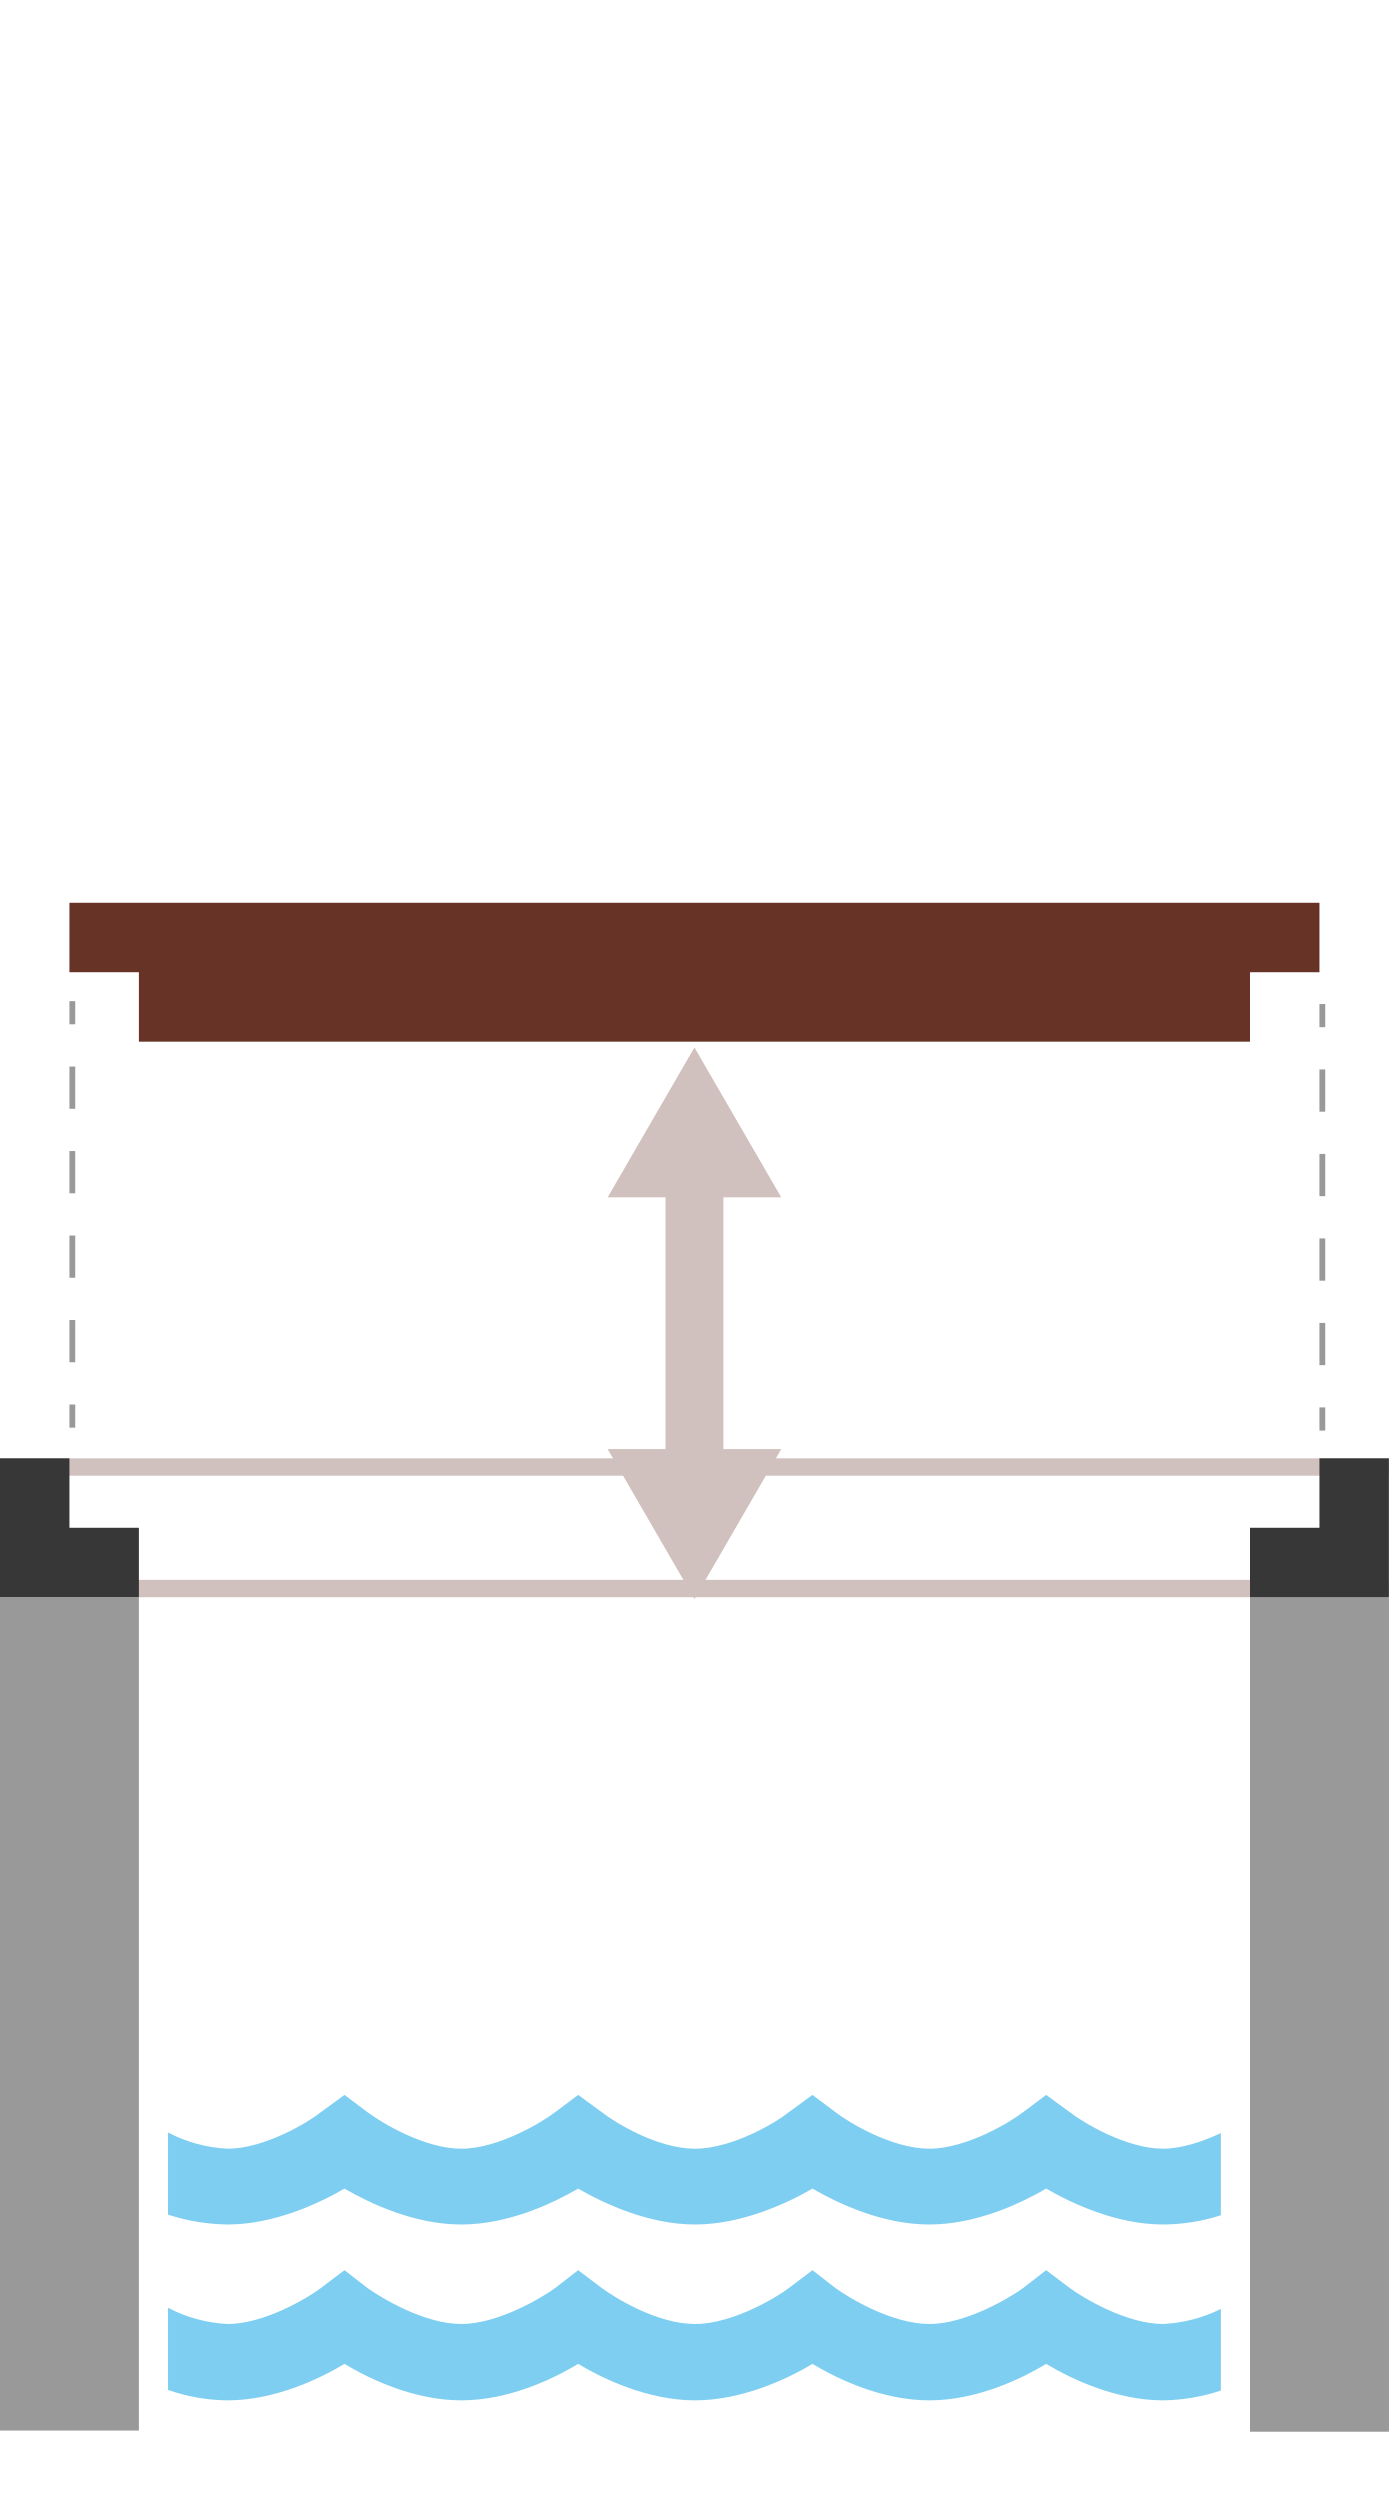
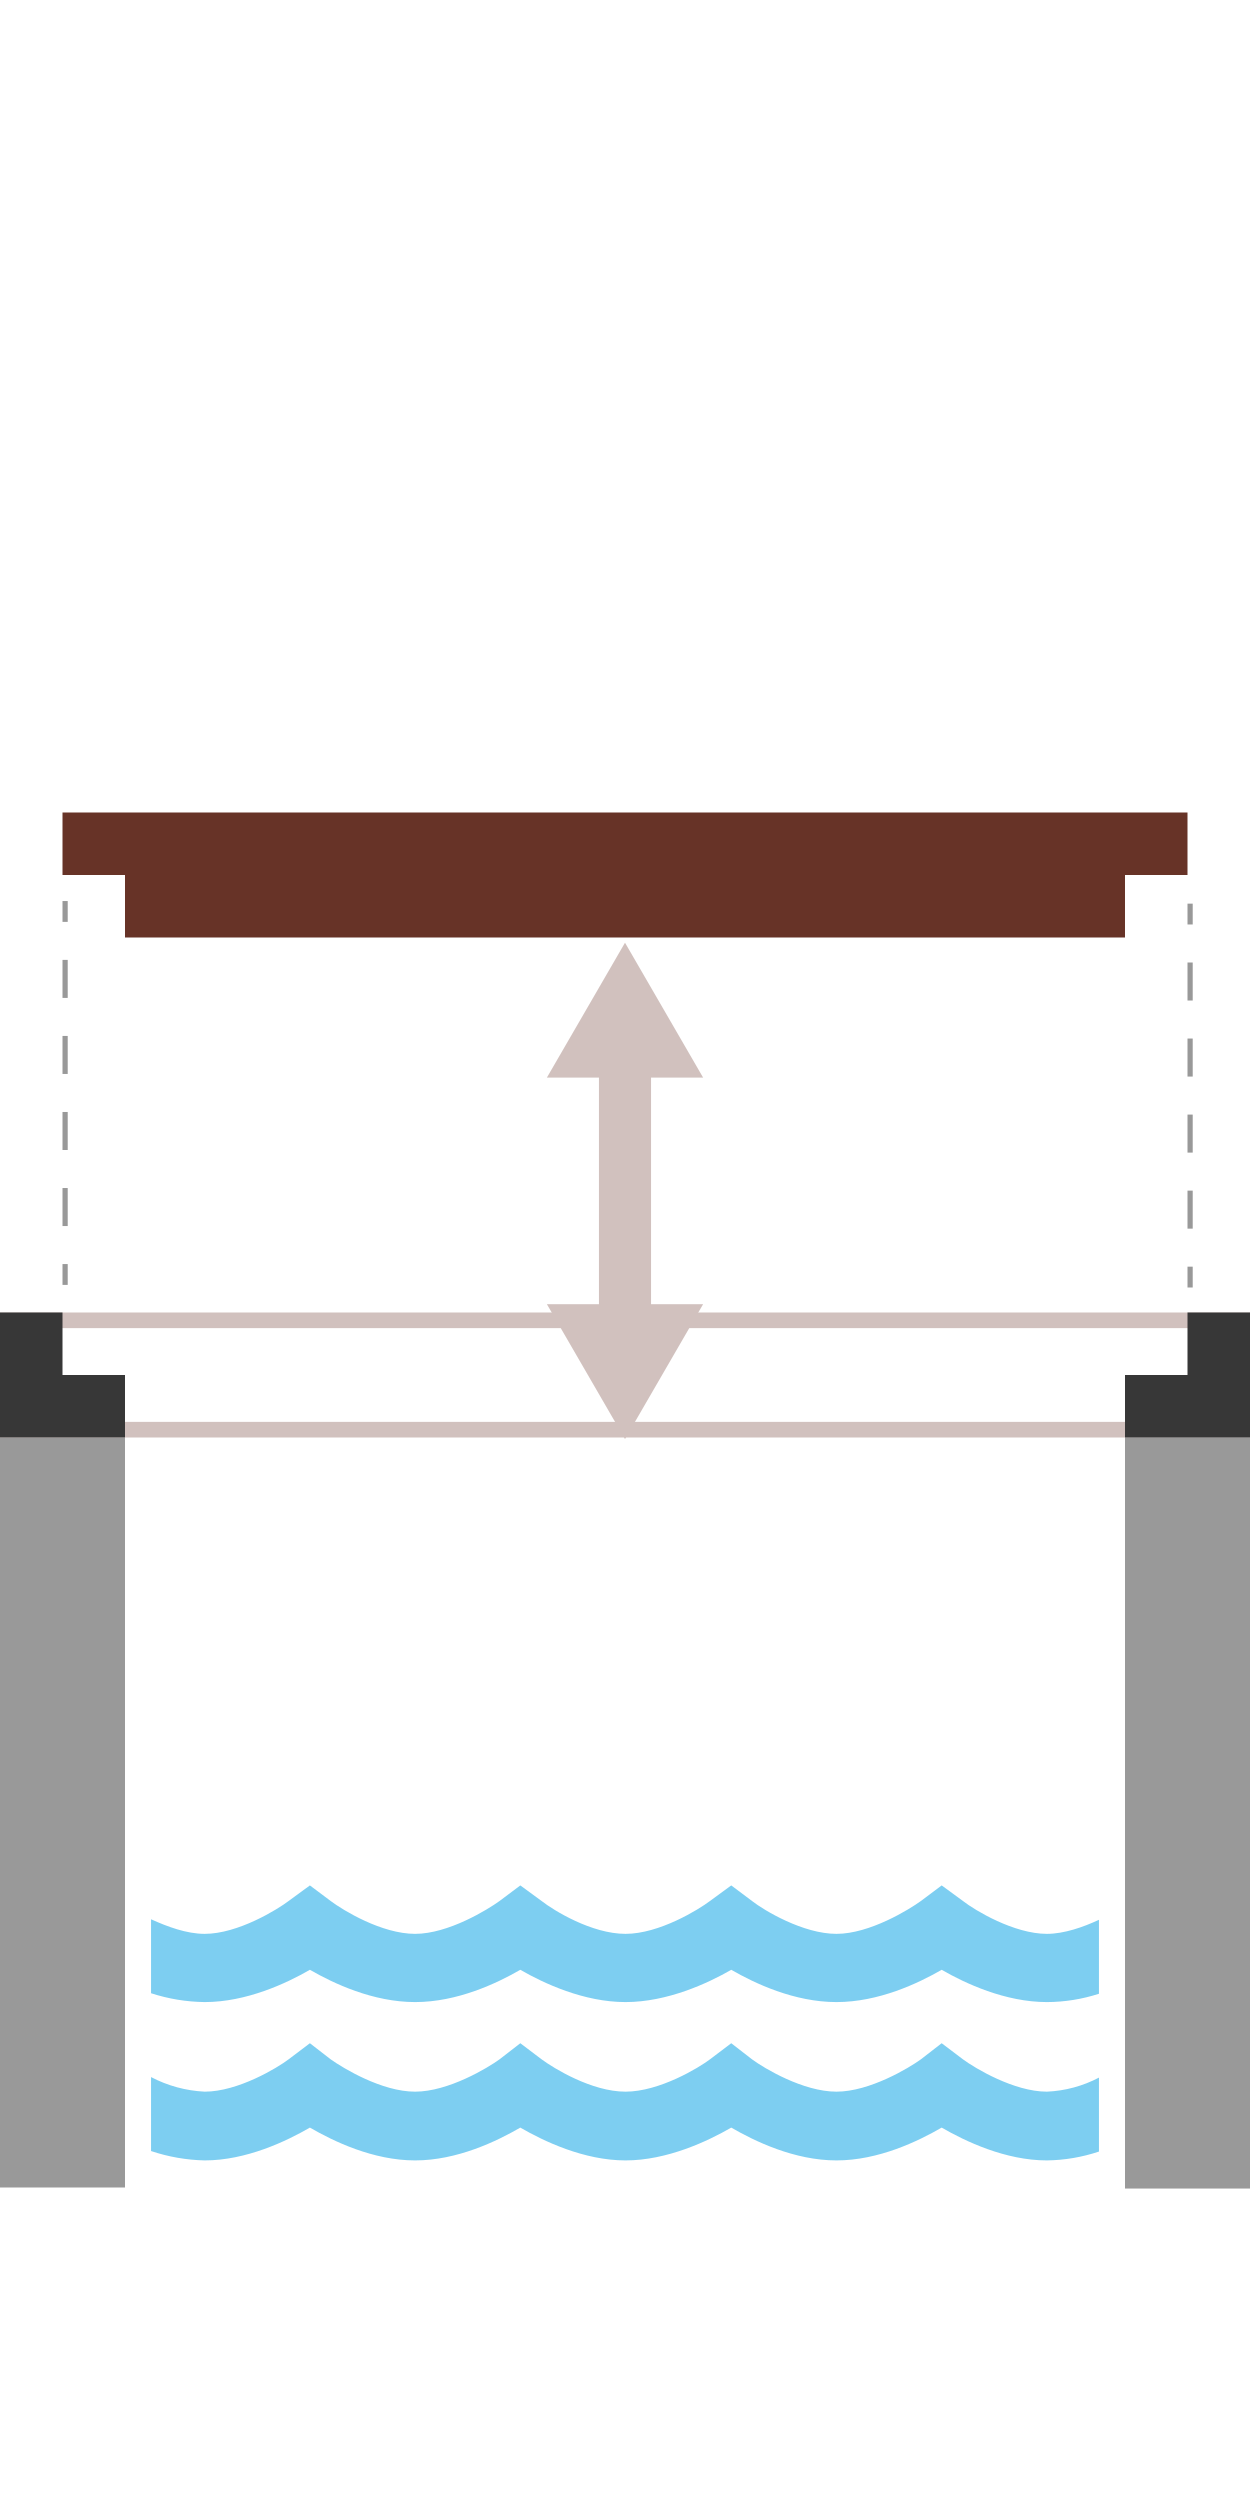
- <svg xmlns="http://www.w3.org/2000/svg" xmlns:xlink="http://www.w3.org/1999/xlink" id="22161d82-ce8b-4609-a660-f57019c28f7f" data-name="Layer 1" width="240" height="432" viewBox="0 0 240 432">
-   <defs>
-     <symbol id="59adb3c9-c3bf-42b4-8447-0133dd4ea293" data-name="golven" viewBox="0 0 182 52.8">
-       <path d="M155.9,33.4l-4.1-3.1-4,3.1c-2.2,1.6-9.8,6.2-16.2,6.2s-13.9-4.5-16.2-6.2l-4-3.1-4.1,3.1c-2.1,1.6-9.7,6.2-16.2,6.2S77.3,35.1,75,33.4l-4.1-3.1-4,3.1c-2.2,1.6-9.8,6.2-16.2,6.2s-13.8-4.5-16.2-6.2l-4-3.1-4.1,3.1c-2.1,1.6-9.7,6.2-16.1,6.2A24.8,24.8,0,0,1,0,36.8V51a31.8,31.8,0,0,0,10.3,1.8c8,0,15.7-3.6,20.2-6.3,4.5,2.7,12.1,6.3,20.2,6.3s15.7-3.6,20.2-6.3c4.5,2.7,12.2,6.3,20.2,6.3s15.8-3.6,20.3-6.3c4.5,2.7,12.1,6.3,20.2,6.3s15.7-3.6,20.2-6.3c4.5,2.7,12.2,6.3,20.2,6.3a32.8,32.8,0,0,0,10-1.7V37a25.1,25.1,0,0,1-10,2.6C165.7,39.6,158.2,35.1,155.9,33.4Z" fill="#7dcef1" />
-       <path d="M155.9,3l-4.1-3-4,3c-2.2,1.7-9.8,6.3-16.2,6.3S117.7,4.8,115.4,3l-4-3-4.1,3c-2.1,1.7-9.7,6.3-16.2,6.3S77.3,4.8,75,3L70.9,0l-4,3c-2.2,1.7-9.8,6.3-16.2,6.3S36.9,4.8,34.5,3l-4-3L26.4,3c-2.1,1.7-9.7,6.3-16.1,6.3A24.8,24.8,0,0,1,0,6.5V20.7a34.7,34.7,0,0,0,10.3,1.7c8,0,15.7-3.6,20.2-6.2,4.5,2.6,12.1,6.2,20.2,6.2s15.7-3.6,20.2-6.2c4.5,2.6,12.2,6.2,20.2,6.2s15.8-3.6,20.3-6.2c4.5,2.6,12.1,6.2,20.2,6.2s15.7-3.6,20.2-6.2c4.5,2.6,12.2,6.2,20.2,6.2a32.7,32.7,0,0,0,10-1.6V6.6c-3,1.4-6.7,2.7-10,2.7C165.7,9.3,158.2,4.8,155.9,3Z" fill="#7dcef1" />
-     </symbol>
-   </defs>
-   <use width="182" height="52.78" transform="translate(29 362)" xlink:href="#59adb3c9-c3bf-42b4-8447-0133dd4ea293" />
-   <rect x="216" y="276.2" width="24" height="144" fill="#999" />
-   <rect y="276" width="24" height="144" fill="#999" />
-   <line x1="240" y1="274.5" y2="274.5" fill="none" stroke="#d1c1be" stroke-miterlimit="10" stroke-width="3" />
-   <line y1="253.5" x2="240" y2="253.5" fill="none" stroke="#d1c1be" stroke-miterlimit="10" stroke-width="3" />
-   <rect x="216" y="276" width="24" height="144" fill="#999" />
-   <polygon points="12 156 228 156 228 168 216 168 216 180 24 180 24 168 12 168 12 156" fill="#673327" />
-   <g>
-     <line x1="12.5" y1="173" x2="12.5" y2="177" fill="none" stroke="#999" stroke-miterlimit="10" />
-     <line x1="12.5" y1="184.3" x2="12.5" y2="239.1" fill="none" stroke="#999" stroke-miterlimit="10" stroke-dasharray="7.3 7.3" />
-     <line x1="12.5" y1="242.7" x2="12.5" y2="246.7" fill="none" stroke="#999" stroke-miterlimit="10" />
+ <svg xmlns="http://www.w3.org/2000/svg" data-name="Layer 1" height="480" viewBox="0 0 240 480" width="240">
+   <g fill="#7dcef1">
+     <path d="M184.9 395.4l-4.1-3.1-4 3.1c-2.2 1.6-9.8 6.2-16.2 6.2s-13.9-4.5-16.2-6.2l-4-3.1-4.1 3.1c-2.1 1.6-9.7 6.2-16.2 6.2s-13.8-4.5-16.1-6.2l-4.1-3.1-4 3.1c-2.2 1.6-9.8 6.2-16.2 6.2s-13.8-4.5-16.2-6.2l-4-3.1-4.1 3.1c-2.1 1.6-9.7 6.2-16.1 6.2a24.8 24.8 0 0 1-10.3-2.8V413a34.8 34.8 0 0 0 10.3 1.8c8 0 15.7-3.7 20.2-6.3 4.5 2.6 12.1 6.3 20.2 6.3s15.7-3.7 20.2-6.3c4.5 2.6 12.2 6.3 20.2 6.3s15.8-3.7 20.3-6.3c4.5 2.6 12.1 6.3 20.2 6.3s15.7-3.7 20.2-6.3c4.5 2.6 12.2 6.3 20.2 6.3a32.8 32.8 0 0 0 10-1.7v-14.2a23.7 23.7 0 0 1-10 2.7c-6.3 0-13.8-4.5-16.1-6.2zM184.9 365l-4.1-3-4 3c-2.2 1.6-9.8 6.3-16.2 6.3s-13.9-4.5-16.2-6.3l-4-3-4.1 3c-2.1 1.6-9.7 6.3-16.2 6.3s-13.8-4.5-16.1-6.3l-4.1-3-4 3c-2.2 1.6-9.8 6.3-16.2 6.3s-13.8-4.5-16.2-6.3l-4-3-4.1 3c-2.1 1.6-9.7 6.3-16.1 6.3-3.5 0-7.2-1.4-10.3-2.8v14.2a34.7 34.7 0 0 0 10.3 1.7c8 0 15.7-3.6 20.2-6.2 4.5 2.6 12.1 6.2 20.2 6.2s15.7-3.6 20.2-6.2c4.5 2.6 12.2 6.2 20.2 6.2s15.8-3.6 20.3-6.2c4.5 2.6 12.1 6.2 20.2 6.2s15.7-3.6 20.2-6.2c4.5 2.6 12.2 6.2 20.2 6.2a32.7 32.7 0 0 0 10-1.6v-14.2c-3 1.4-6.7 2.7-10 2.7-6.3 0-13.8-4.5-16.1-6.3z" />
  </g>
-   <g>
-     <line x1="228.5" y1="173.5" x2="228.5" y2="177.5" fill="none" stroke="#999" stroke-miterlimit="10" />
-     <line x1="228.5" y1="184.8" x2="228.5" y2="239.6" fill="none" stroke="#999" stroke-miterlimit="10" stroke-dasharray="7.3 7.3" />
-     <line x1="228.5" y1="243.2" x2="228.5" y2="247.2" fill="none" stroke="#999" stroke-miterlimit="10" />
+   <path fill="#999" d="M216 276.2h24v144h-24zM0 276h24v144H0z" />
+   <path fill="none" stroke="#d1c1be" stroke-miterlimit="10" stroke-width="3" d="M240 274.5H0M0 253.5h240" />
+   <path fill="#999" d="M216 276h24v144h-24z" />
+   <path fill="#673327" d="M12 156h216v12h-12v12H24v-12H12v-12z" />
+   <g fill="none" stroke="#999" stroke-miterlimit="10">
+     <path d="M12.5 173v4" />
+     <path stroke-dasharray="7.3 7.3" d="M12.5 184.3v54.8" />
+     <path d="M12.5 242.7v4" />
  </g>
-   <polygon points="240 276 228 276 216 276 216 264 228 264 228 252 240 252 240 264 240 276" fill="#373737" />
-   <polygon points="24 276 12 276 0 276 0 264 0 252 12 252 12 264 24 264 24 276" fill="#373737" />
-   <polygon points="125 206.9 135 206.9 120 181 105 206.9 115 206.9 115 250.4 105 250.4 120 276.3 135 250.4 125 250.4 125 206.9" fill="#d1c1be" />
+   <g fill="none" stroke="#999" stroke-miterlimit="10">
+     <path d="M228.5 173.5v4" />
+     <path stroke-dasharray="7.3 7.3" d="M228.5 184.8v54.8" />
+     <path d="M228.5 243.2v4" />
+   </g>
+   <path fill="#373737" d="M240 276h-24v-12h12v-12h12v24zM24 276H0v-24h12v12h12v12z" />
+   <path fill="#d1c1be" d="M125 206.9h10L120 181l-15 25.9h10v43.5h-10l15 25.9 15-25.9h-10v-43.5z" />
+   <text font-family="RijksoverheidSansWebText-Bold, RijksoverheidSansWebText, sans-serif" font-size="24" font-weight="700" text-anchor="middle" x="120" y="465" />
</svg>
